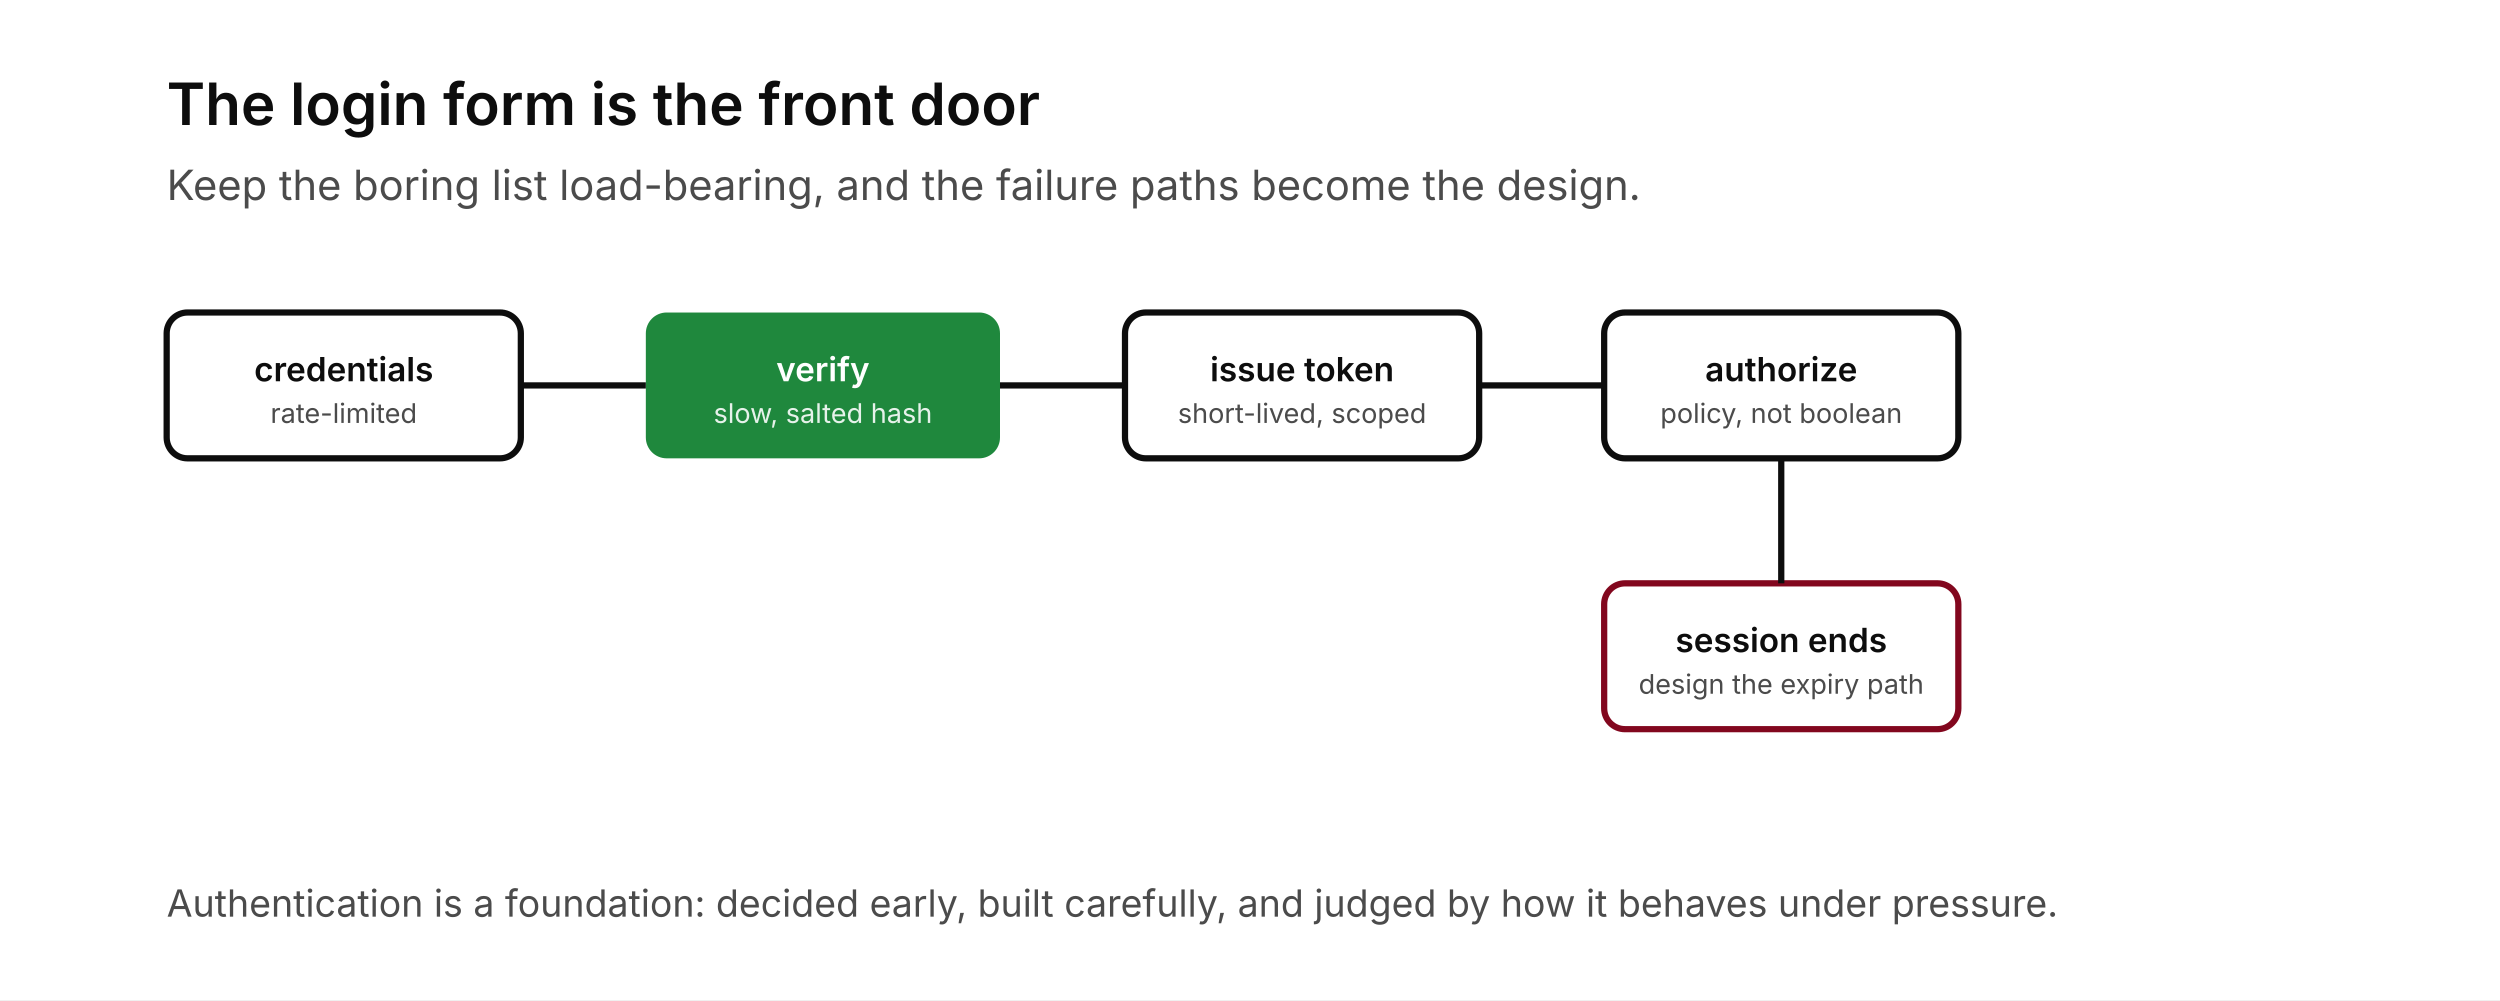
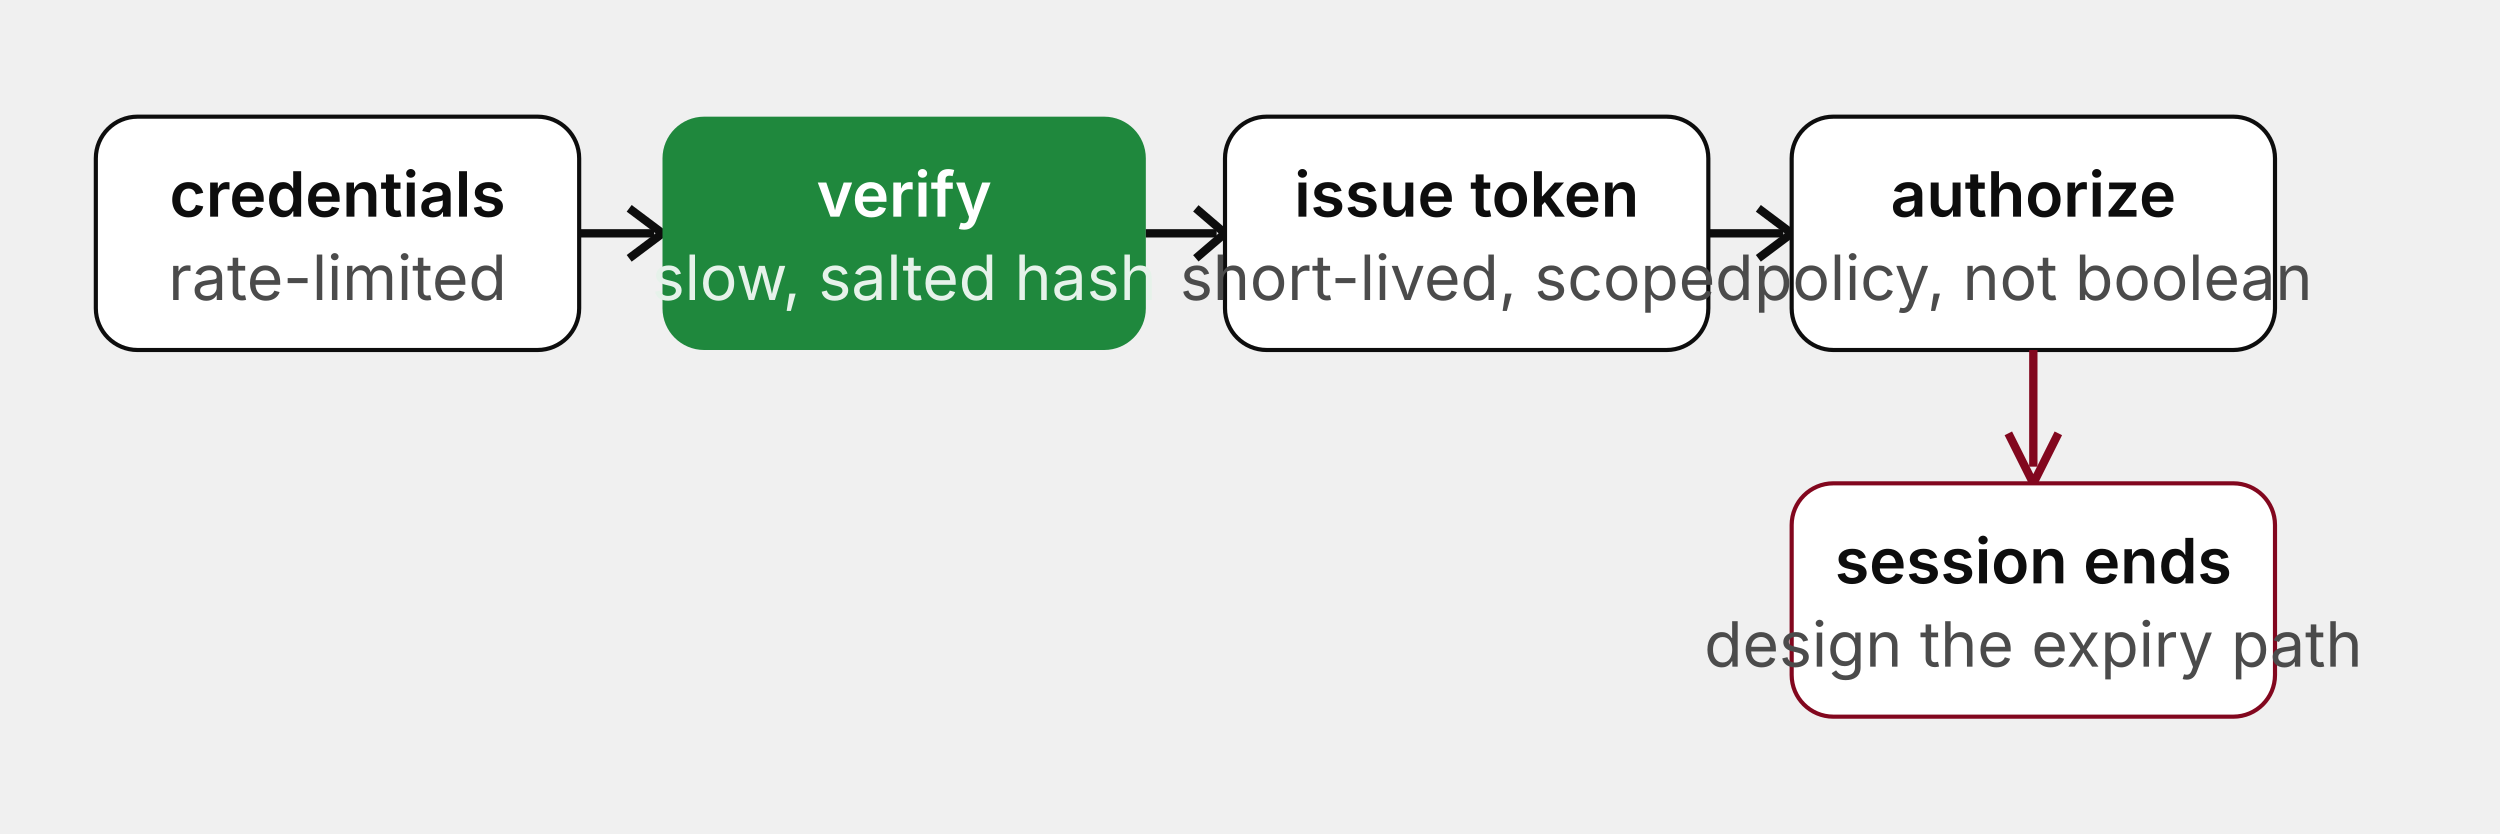
- <svg xmlns="http://www.w3.org/2000/svg" width="1200" height="480" viewBox="0 0 1200 480" font-family="Inter, IBM Plex Sans, sans-serif">
-   <rect width="1200" height="480" fill="#ffffff" />
-   <text x="80" y="60" font-size="28" font-weight="600" fill="#0d0d0d">The login form is the front door</text>
-   <text x="80" y="96" font-size="20" fill="#4b4b4b">Keep the boring list load-bearing, and the failure paths become the design.</text>
-   <rect x="80" y="150" width="170" height="70" rx="10" fill="#ffffff" stroke="#0d0d0d" stroke-width="3" />
-   <text x="165" y="183" font-size="16" font-weight="600" fill="#0d0d0d" text-anchor="middle">credentials</text>
-   <text x="165" y="203" font-size="13" fill="#4b4b4b" text-anchor="middle">rate-limited</text>
-   <rect x="310" y="150" width="170" height="70" rx="10" fill="#1f883d" />
-   <text x="395" y="183" font-size="16" font-weight="600" fill="#ffffff" text-anchor="middle">verify</text>
-   <text x="395" y="203" font-size="13" fill="#e6f2ea" text-anchor="middle">slow, salted hash</text>
-   <rect x="540" y="150" width="170" height="70" rx="10" fill="#ffffff" stroke="#0d0d0d" stroke-width="3" />
-   <text x="625" y="183" font-size="16" font-weight="600" fill="#0d0d0d" text-anchor="middle">issue token</text>
-   <text x="625" y="203" font-size="13" fill="#4b4b4b" text-anchor="middle">short-lived, scoped</text>
-   <rect x="770" y="150" width="170" height="70" rx="10" fill="#ffffff" stroke="#0d0d0d" stroke-width="3" />
-   <text x="855" y="183" font-size="16" font-weight="600" fill="#0d0d0d" text-anchor="middle">authorize</text>
-   <text x="855" y="203" font-size="13" fill="#4b4b4b" text-anchor="middle">policy, not boolean</text>
-   <line x1="250" y1="185" x2="310" y2="185" stroke="#0d0d0d" stroke-width="3" />
-   <line x1="480" y1="185" x2="540" y2="185" stroke="#0d0d0d" stroke-width="3" />
-   <line x1="710" y1="185" x2="770" y2="185" stroke="#0d0d0d" stroke-width="3" />
-   <rect x="770" y="280" width="170" height="70" rx="10" fill="#ffffff" stroke="#82071e" stroke-width="3" />
-   <text x="855" y="313" font-size="16" font-weight="600" fill="#0d0d0d" text-anchor="middle">session ends</text>
-   <text x="855" y="333" font-size="13" fill="#4b4b4b" text-anchor="middle">design the expiry path</text>
-   <line x1="855" y1="220" x2="855" y2="280" stroke="#0d0d0d" stroke-width="3" />
-   <text x="80" y="440" font-size="18" fill="#4b4b4b">Authentication is a foundation: decided early, built carefully, and judged by how it behaves under pressure.</text>
+ <svg xmlns="http://www.w3.org/2000/svg" width="600" height="200" viewBox="0 0 600 200" font-family="Inter, IBM Plex Sans, sans-serif">
+   <rect x="23" y="28" width="116" height="56" rx="10" fill="#ffffff" stroke="#0d0d0d" stroke-width="1" />
+   <text x="81" y="52" font-size="15" font-weight="600" fill="#0d0d0d" text-anchor="middle">credentials</text>
+   <text x="81" y="72" font-size="15" fill="#4b4b4b" text-anchor="middle">rate-limited</text>
+   <line x1="139" y1="56" x2="157" y2="56" stroke="#0d0d0d" stroke-width="2" />
+   <path d="M151 50 L159 56 L151 62" fill="none" stroke="#0d0d0d" stroke-width="2" />
+   <rect x="159" y="28" width="116" height="56" rx="10" fill="#1f883d" />
+   <text x="217" y="52" font-size="15" font-weight="600" fill="#ffffff" text-anchor="middle">verify</text>
+   <text x="217" y="72" font-size="15" fill="#e6f2ea" text-anchor="middle">slow, salted hash</text>
+   <line x1="275" y1="56" x2="292" y2="56" stroke="#0d0d0d" stroke-width="2" />
+   <path d="M287 50 L294 56 L287 62" fill="none" stroke="#0d0d0d" stroke-width="2" />
+   <rect x="294" y="28" width="116" height="56" rx="10" fill="#ffffff" stroke="#0d0d0d" stroke-width="1" />
+   <text x="352" y="52" font-size="15" font-weight="600" fill="#0d0d0d" text-anchor="middle">issue token</text>
+   <text x="352" y="72" font-size="15" fill="#4b4b4b" text-anchor="middle">short-lived, scoped</text>
+   <line x1="410" y1="56" x2="428" y2="56" stroke="#0d0d0d" stroke-width="2" />
+   <path d="M422 50 L430 56 L422 62" fill="none" stroke="#0d0d0d" stroke-width="2" />
+   <rect x="430" y="28" width="116" height="56" rx="10" fill="#ffffff" stroke="#0d0d0d" stroke-width="1" />
+   <text x="488" y="52" font-size="15" font-weight="600" fill="#0d0d0d" text-anchor="middle">authorize</text>
+   <text x="488" y="72" font-size="15" fill="#4b4b4b" text-anchor="middle">policy, not boolean</text>
+   <line x1="488" y1="84" x2="488" y2="112" stroke="#82071e" stroke-width="2" />
+   <path d="M482 104 L488 116 L494 104" fill="none" stroke="#82071e" stroke-width="2" />
+   <rect x="430" y="116" width="116" height="56" rx="10" fill="#ffffff" stroke="#82071e" stroke-width="1" />
+   <text x="488" y="140" font-size="15" font-weight="600" fill="#0d0d0d" text-anchor="middle">session ends</text>
+   <text x="488" y="160" font-size="15" fill="#4b4b4b" text-anchor="middle">design the expiry path</text>
</svg>
